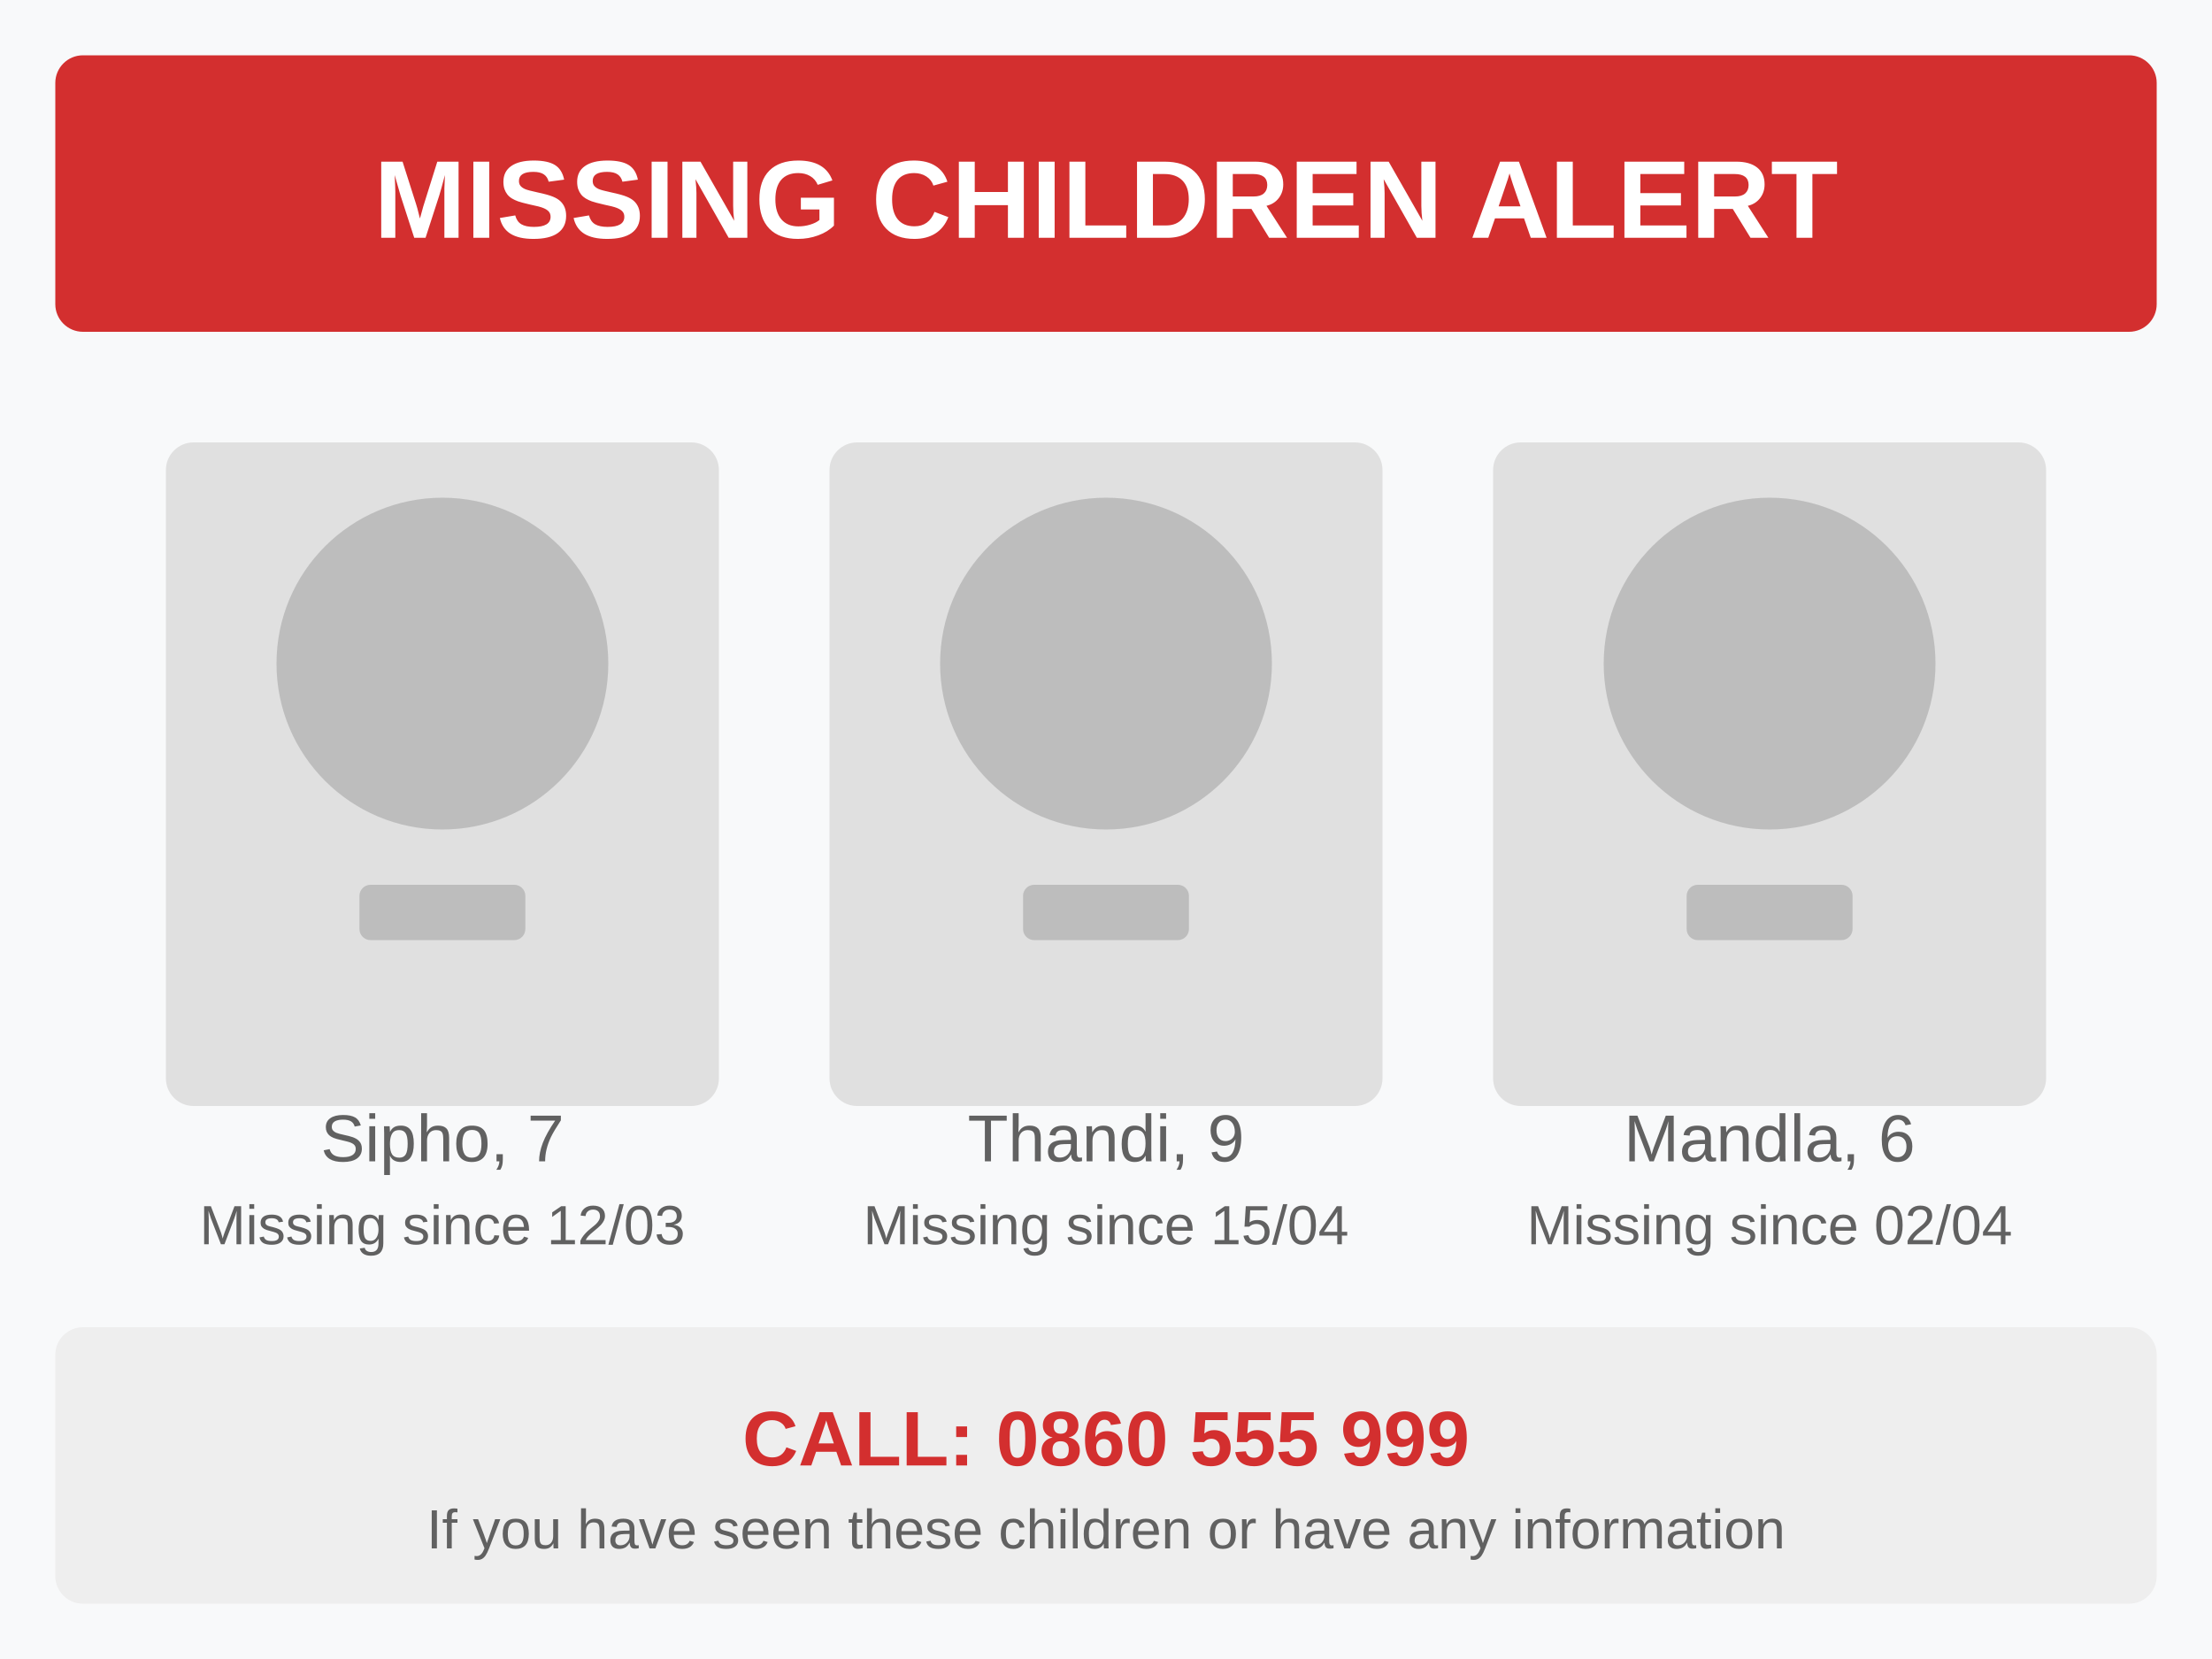
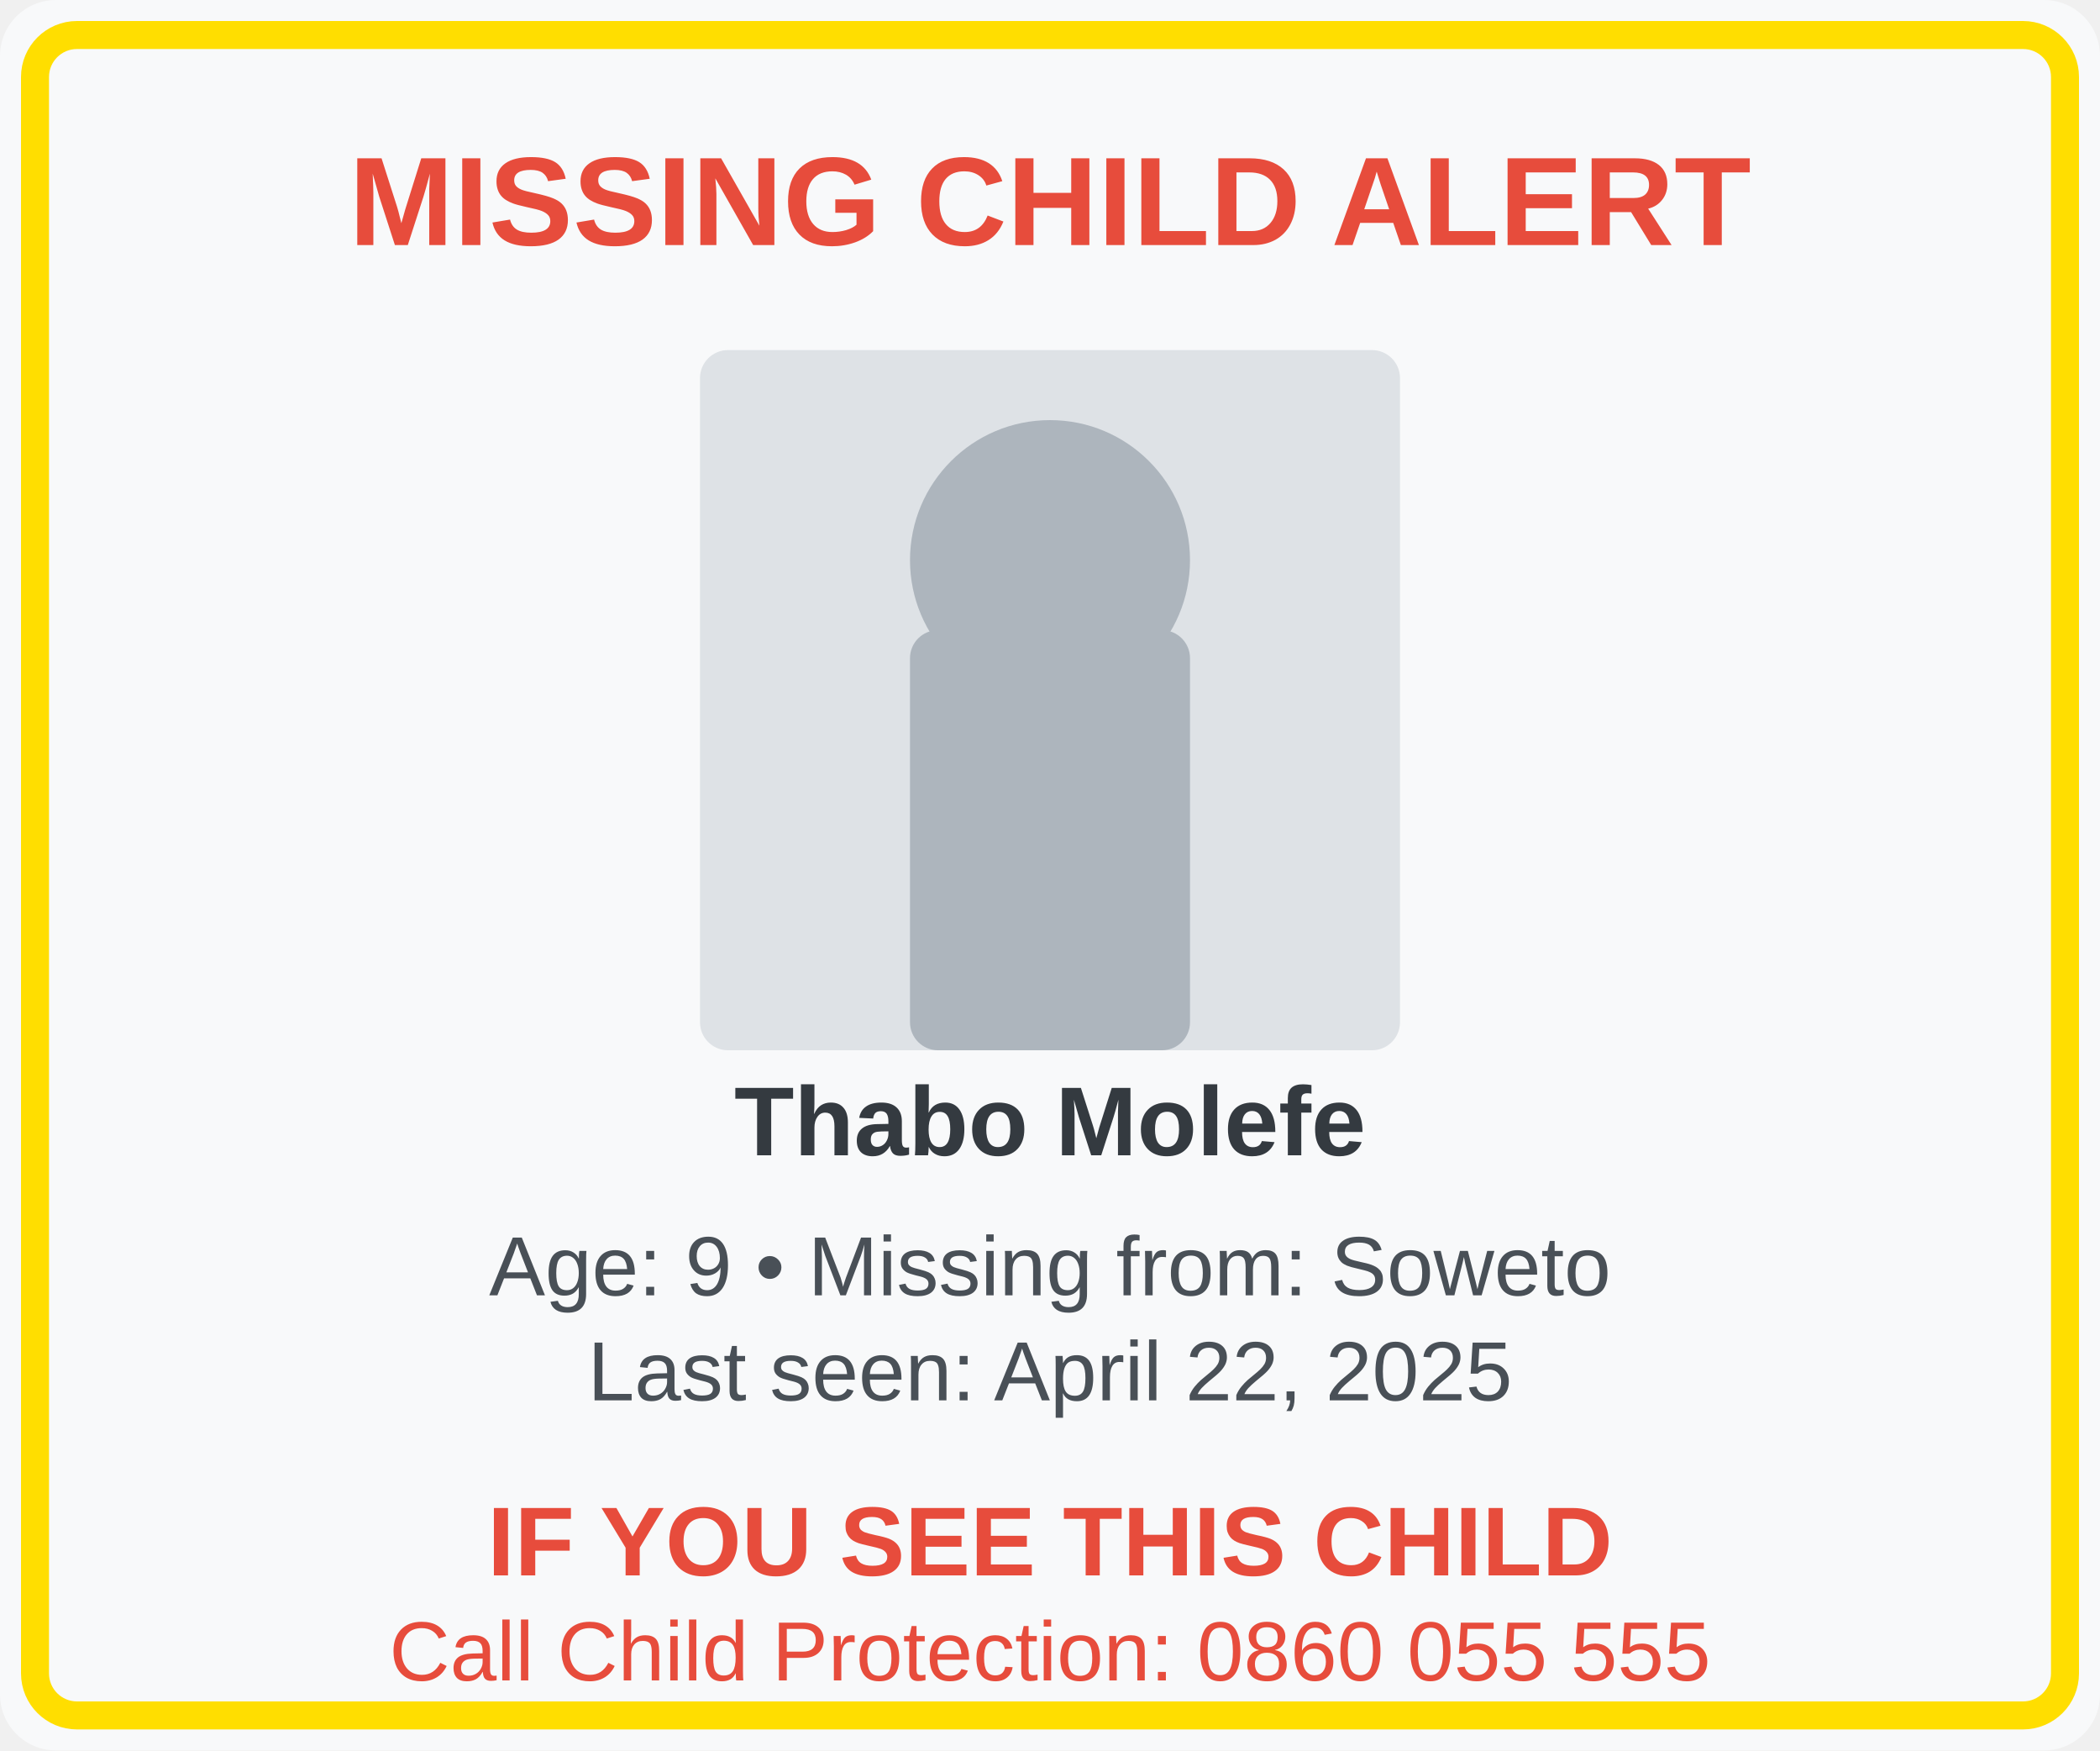
- <svg xmlns="http://www.w3.org/2000/svg" width="400" height="300" viewBox="0 0 400 300">
-   <rect width="400" height="300" fill="#f8f9fa" />
-   <rect x="10" y="10" width="380" height="50" rx="5" fill="#d32f2f" />
-   <text x="200" y="43" font-family="Arial, sans-serif" font-size="20" font-weight="bold" fill="white" text-anchor="middle">MISSING CHILDREN ALERT</text>
-   <rect x="30" y="80" width="100" height="120" rx="5" fill="#e0e0e0" />
-   <circle cx="80" cy="120" r="30" fill="#bdbdbd" />
-   <rect x="65" y="160" width="30" height="10" rx="2" fill="#bdbdbd" />
-   <text x="80" y="210" font-family="Arial, sans-serif" font-size="12" text-anchor="middle" fill="#616161">Sipho, 7</text>
-   <text x="80" y="225" font-family="Arial, sans-serif" font-size="10" text-anchor="middle" fill="#616161">Missing since 12/03</text>
-   <rect x="150" y="80" width="100" height="120" rx="5" fill="#e0e0e0" />
-   <circle cx="200" cy="120" r="30" fill="#bdbdbd" />
-   <rect x="185" y="160" width="30" height="10" rx="2" fill="#bdbdbd" />
-   <text x="200" y="210" font-family="Arial, sans-serif" font-size="12" text-anchor="middle" fill="#616161">Thandi, 9</text>
-   <text x="200" y="225" font-family="Arial, sans-serif" font-size="10" text-anchor="middle" fill="#616161">Missing since 15/04</text>
-   <rect x="270" y="80" width="100" height="120" rx="5" fill="#e0e0e0" />
-   <circle cx="320" cy="120" r="30" fill="#bdbdbd" />
-   <rect x="305" y="160" width="30" height="10" rx="2" fill="#bdbdbd" />
-   <text x="320" y="210" font-family="Arial, sans-serif" font-size="12" text-anchor="middle" fill="#616161">Mandla, 6</text>
-   <text x="320" y="225" font-family="Arial, sans-serif" font-size="10" text-anchor="middle" fill="#616161">Missing since 02/04</text>
-   <rect x="10" y="240" width="380" height="50" rx="5" fill="#eeeeee" />
-   <text x="200" y="265" font-family="Arial, sans-serif" font-size="14" font-weight="bold" fill="#d32f2f" text-anchor="middle">CALL: 0860 555 999</text>
-   <text x="200" y="280" font-family="Arial, sans-serif" font-size="10" fill="#616161" text-anchor="middle">If you have seen these children or have any information</text>
+ <svg xmlns="http://www.w3.org/2000/svg" width="300" height="250" viewBox="0 0 300 250">
+   <rect width="300" height="250" fill="#f8f9fa" rx="8" />
+   <rect x="5" y="5" width="290" height="240" rx="6" stroke="#ffde00" stroke-width="4" fill="none" />
+   <text x="150" y="35" font-family="Arial, sans-serif" font-size="18" font-weight="bold" text-anchor="middle" fill="#e74c3c">MISSING CHILD ALERT</text>
+   <rect x="100" y="50" width="100" height="100" fill="#dee2e6" rx="4" />
+   <circle cx="150" cy="80" r="20" fill="#adb5bd" />
+   <rect x="130" y="90" width="40" height="60" rx="4" fill="#adb5bd" />
+   <text x="150" y="165" font-family="Arial, sans-serif" font-size="14" font-weight="bold" text-anchor="middle" fill="#343a40">Thabo Molefe</text>
+   <text x="150" y="185" font-family="Arial, sans-serif" font-size="12" text-anchor="middle" fill="#495057">Age: 9 • Missing from: Soweto</text>
+   <text x="150" y="200" font-family="Arial, sans-serif" font-size="12" text-anchor="middle" fill="#495057">Last seen: April 22, 2025</text>
+   <text x="150" y="225" font-family="Arial, sans-serif" font-size="14" font-weight="bold" text-anchor="middle" fill="#e74c3c">IF YOU SEE THIS CHILD</text>
+   <text x="150" y="240" font-family="Arial, sans-serif" font-size="12" text-anchor="middle" fill="#e74c3c">Call Child Protection: 0860 055 555</text>
</svg>
